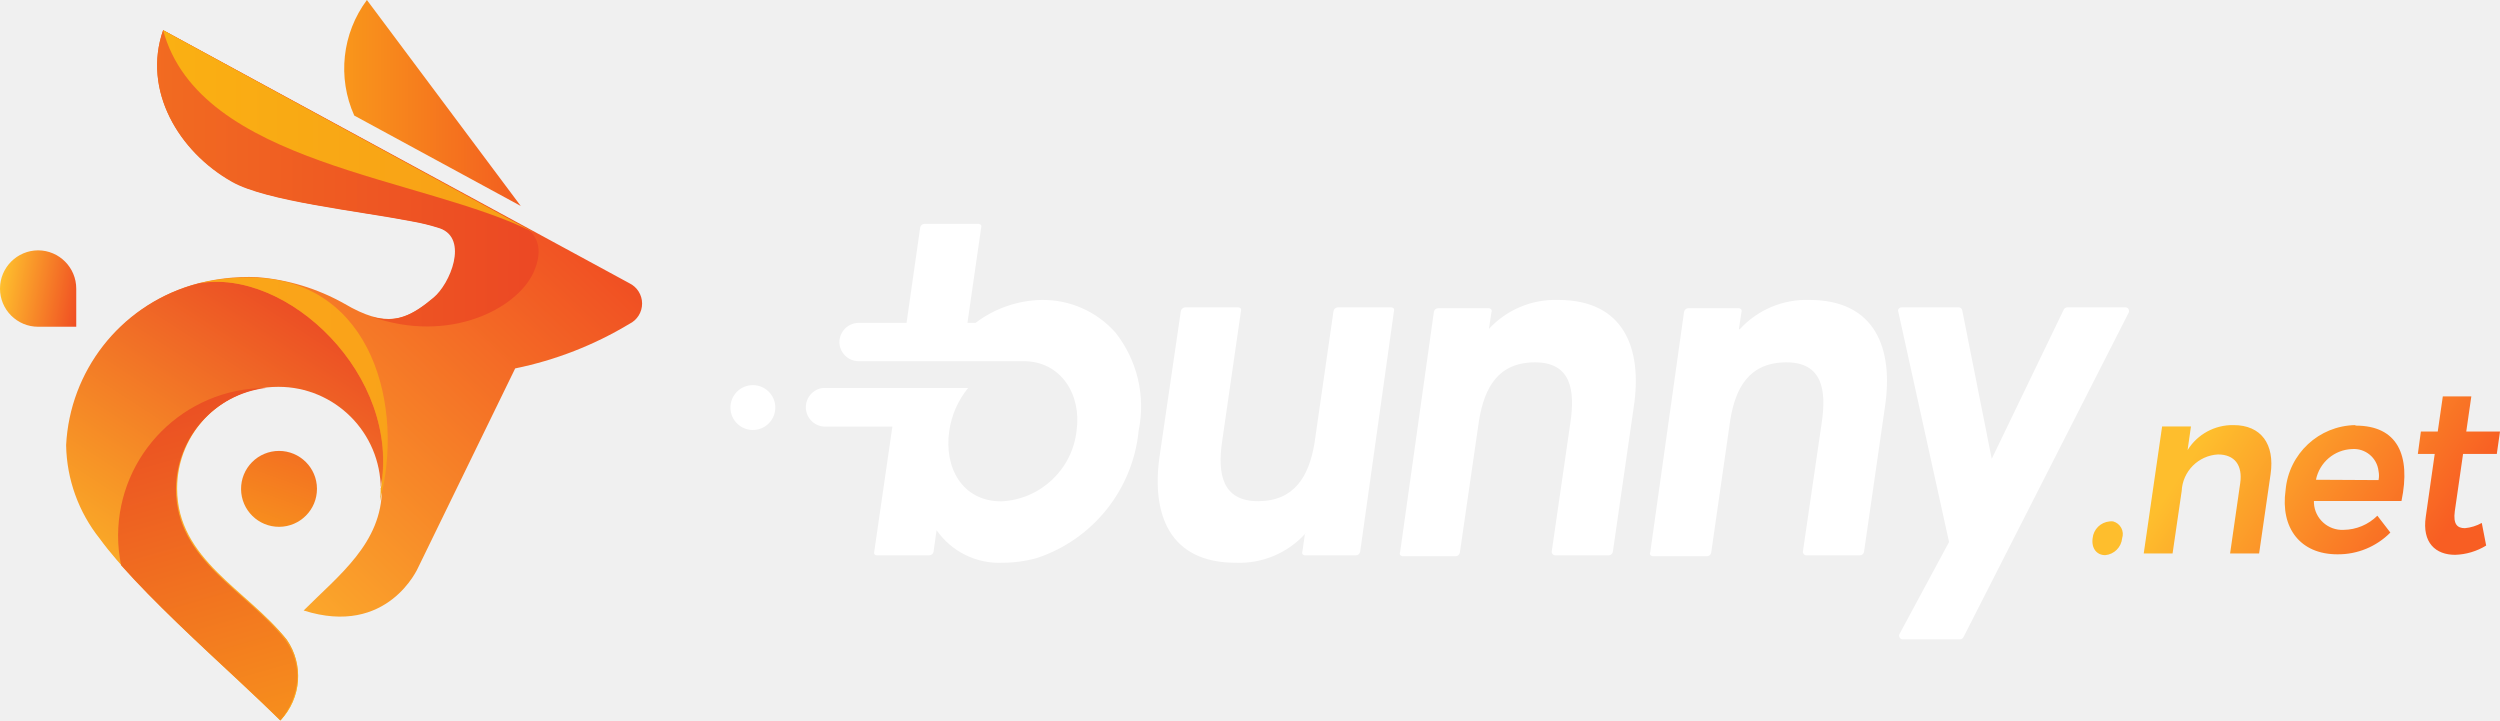
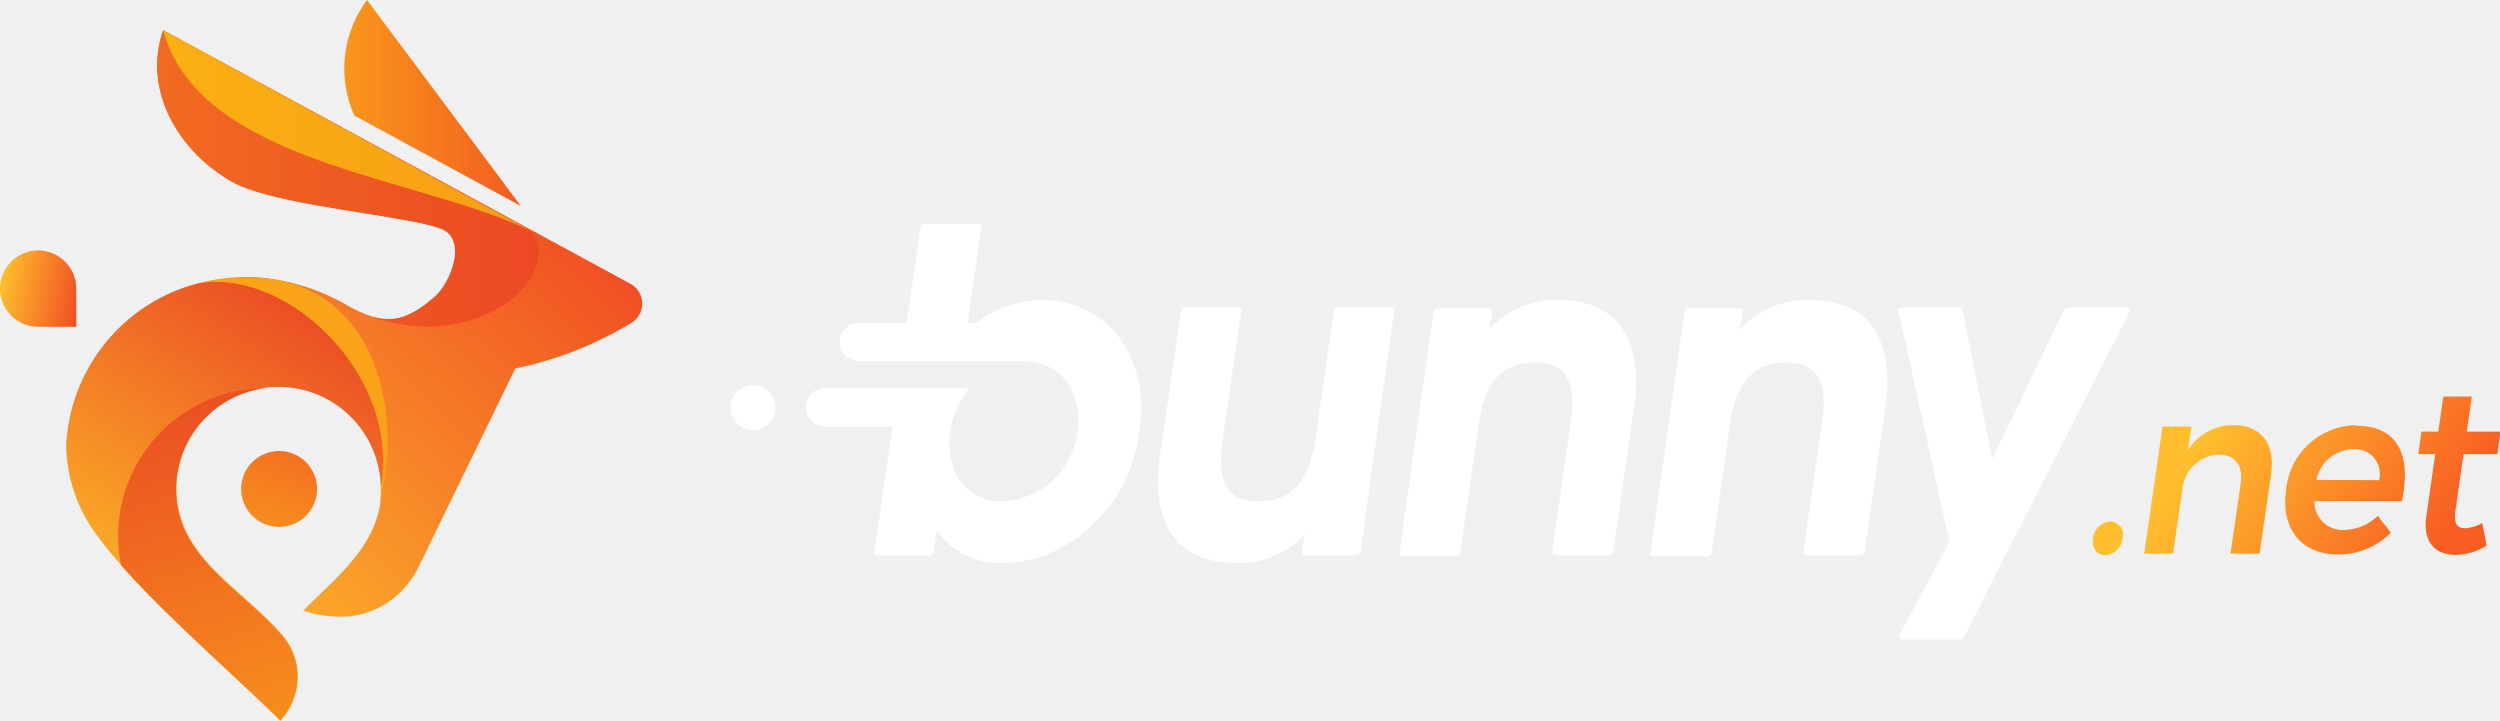
- <svg xmlns="http://www.w3.org/2000/svg" xmlns:xlink="http://www.w3.org/1999/xlink" viewBox="0 0 148.2 42.71">
+ <svg xmlns="http://www.w3.org/2000/svg" xmlns:xlink="http://www.w3.org/1999/xlink" viewBox="0 0 148.17 42.71">
  <defs>
-     <style>.a,.b,.c,.d,.e,.f,.g,.h,.i,.j,.k{fill-rule:evenodd;}.a{fill:url(#a);}.b{fill:#fff;}.c{fill:url(#b);}.d{fill:url(#c);}.e{fill:url(#d);}.f{fill:url(#e);}.g{fill:url(#f);}.h{fill:url(#g);}.i{fill:url(#h);}.j{fill:url(#i);}.k{fill:url(#j);}</style>
-     <linearGradient id="a" x1="131.17" y1="18.73" x2="143.54" y2="10.39" gradientTransform="matrix(1, 0, 0, -1, 0, 44)" gradientUnits="userSpaceOnUse">
+     <style>
+             .cls-1,.cls-10,.cls-11,.cls-2,.cls-3,.cls-4,.cls-5,.cls-6,.cls-7,.cls-8,.cls-9{fill-rule:evenodd;}.cls-1{fill:url(#linear-gradient);}.cls-2{fill:#fff;}.cls-3{fill:url(#GradientFill_3);}.cls-4{fill:url(#GradientFill_4);}.cls-5{fill:url(#GradientFill_2);}.cls-6{fill:url(#GradientFill_5);}.cls-7{fill:url(#GradientFill_6);}.cls-8{fill:url(#GradientFill_7);}.cls-9{fill:url(#GradientFill_8);}.cls-10{fill:url(#GradientFill_9);}.cls-11{fill:url(#GradientFill_2-2);}
+         </style>
+     <linearGradient id="linear-gradient" x1="131.15" y1="25.3" x2="143.52" y2="33.64" gradientUnits="userSpaceOnUse">
      <stop offset="0" stop-color="#febe2d" />
      <stop offset="1" stop-color="#f85e23" />
    </linearGradient>
-     <linearGradient id="b" x1="16.85" y1="37.89" x2="36.49" y2="37.89" gradientTransform="matrix(1, 0, 0, -1, 0, 44)" gradientUnits="userSpaceOnUse">
+     <linearGradient id="GradientFill_3" x1="16.85" y1="6.11" x2="36.49" y2="6.11" gradientUnits="userSpaceOnUse">
      <stop offset="0" stop-color="#fbaa19" />
      <stop offset="1" stop-color="#ef3e23" />
    </linearGradient>
-     <linearGradient id="c" x1="15.77" y1="12.92" x2="17.31" y2="17.13" gradientTransform="matrix(1, 0, 0, -1, 0, 44)" gradientUnits="userSpaceOnUse">
+     <linearGradient id="GradientFill_4" x1="15.77" y1="31.08" x2="17.31" y2="26.87" gradientUnits="userSpaceOnUse">
      <stop offset="0" stop-color="#f78d1e" />
      <stop offset="1" stop-color="#f37121" />
    </linearGradient>
-     <linearGradient id="d" x1="3.56" y1="11.47" x2="27.49" y2="37.12" gradientTransform="matrix(1, 0, 0, -1, 0, 44)" gradientUnits="userSpaceOnUse">
+     <linearGradient id="GradientFill_2" x1="3.56" y1="32.53" x2="27.49" y2="6.88" gradientUnits="userSpaceOnUse">
      <stop offset="0" stop-color="#febe2d" />
      <stop offset="1" stop-color="#f04e23" />
    </linearGradient>
-     <linearGradient id="e" x1="20.5" y1="26.44" x2="7.26" y2="6.06" gradientTransform="matrix(1, 0, 0, -1, 0, 44)" gradientUnits="userSpaceOnUse">
+     <linearGradient id="GradientFill_5" x1="20.47" y1="17.54" x2="7.23" y2="37.92" gradientUnits="userSpaceOnUse">
      <stop offset="0" stop-color="#ea4425" />
      <stop offset="1" stop-color="#fdbb27" />
    </linearGradient>
-     <linearGradient id="f" x1="0.24" y1="33.43" x2="42.04" y2="33.43" gradientTransform="matrix(1, 0, 0, -1, 0, 44)" gradientUnits="userSpaceOnUse">
+     <linearGradient id="GradientFill_6" x1="0.24" y1="10.57" x2="42.04" y2="10.57" gradientUnits="userSpaceOnUse">
      <stop offset="0" stop-color="#f47920" />
      <stop offset="1" stop-color="#e93825" />
    </linearGradient>
-     <linearGradient id="g" x1="-21.84" y1="36.21" x2="63.21" y2="36.21" gradientTransform="matrix(1, 0, 0, -1, 0, 44)" gradientUnits="userSpaceOnUse">
+     <linearGradient id="GradientFill_7" x1="-21.84" y1="7.78" x2="63.21" y2="7.78" gradientUnits="userSpaceOnUse">
      <stop offset="0" stop-color="#fdca0b" />
      <stop offset="1" stop-color="#f5841f" />
    </linearGradient>
-     <linearGradient id="h" x1="8.54" y1="25.93" x2="17.39" y2="-4.94" gradientTransform="matrix(1, 0, 0, -1, 0, 44)" gradientUnits="userSpaceOnUse">
+     <linearGradient id="GradientFill_8" x1="8.54" y1="18.07" x2="17.39" y2="48.94" gradientUnits="userSpaceOnUse">
      <stop offset="0" stop-color="#e73c25" />
      <stop offset="1" stop-color="#faa21b" />
    </linearGradient>
-     <linearGradient id="i" x1="-51.37" y1="20.92" x2="74.88" y2="20.92" gradientTransform="matrix(1, 0, 0, -1, 0, 44)" gradientUnits="userSpaceOnUse">
+     <linearGradient id="GradientFill_9" x1="-51.37" y1="23.08" x2="74.88" y2="23.08" gradientUnits="userSpaceOnUse">
      <stop offset="0" stop-color="#fdba12" />
      <stop offset="1" stop-color="#f7921e" />
    </linearGradient>
-     <linearGradient id="j" x1="0.08" y1="27.28" x2="4.81" y2="26.44" xlink:href="#d" />
+     <linearGradient id="GradientFill_2-2" x1="0.08" y1="16.72" x2="4.81" y2="17.56" xlink:href="#GradientFill_2" />
  </defs>
-   <path class="a" d="M125.05,30.91a1.11,1.11,0,0,0-1,1c-.08.59.24,1,.75,1a1.11,1.11,0,0,0,1-1,.78.78,0,0,0-.53-1,.85.85,0,0,0-.23,0Zm7.36-5.71a3.14,3.14,0,0,0-2.73,1.48l.2-1.4h-1.71l-1.09,7.53h1.71l.54-3.7a2.28,2.28,0,0,1,2.15-2.17c1,0,1.47.65,1.32,1.7l-.6,4.17h1.72l.68-4.7c.26-1.79-.57-2.91-2.19-2.91Zm7.21,0a4.22,4.22,0,0,0-4.13,3.85c-.32,2.26.88,3.81,3.07,3.81a4.35,4.35,0,0,0,3.14-1.29l-.77-1a2.88,2.88,0,0,1-2,.84,1.68,1.68,0,0,1-1.76-1.58V29.7h5.19c.57-2.74-.25-4.47-2.72-4.47Zm-2.33,3.24a2.27,2.27,0,0,1,2.14-1.82A1.47,1.47,0,0,1,141,27.93a1.35,1.35,0,0,1,0,.53ZM147.12,31a2.54,2.54,0,0,1-1,.31c-.46,0-.7-.24-.6-1l.49-3.4h2l.19-1.33h-2l.3-2.08h-1.69l-.3,2.08h-1l-.18,1.33h1l-.53,3.72c-.23,1.55.59,2.26,1.74,2.26a3.73,3.73,0,0,0,1.84-.55Z" />
-   <path class="b" id="bunny-text" d="M44.62,22.83a1.33,1.33,0,1,1-1.32,1.34h0A1.33,1.33,0,0,1,44.62,22.83Zm13.21-3.69a6.69,6.69,0,0,1,3.91-1.36,5.74,5.74,0,0,1,4.39,1.94,7.07,7.07,0,0,1,1.37,5.8,8.87,8.87,0,0,1-6,7.55,7.61,7.61,0,0,1-2.07.29,4.52,4.52,0,0,1-3.91-1.93l-.18,1.28a.26.26,0,0,1-.25.21H52a.22.22,0,0,1-.17-.07.28.28,0,0,1,0-.18l1.07-7.38h-4a1.15,1.15,0,0,1-1.13-1.13h0a1.15,1.15,0,0,1,1-1.16h8.62a5.19,5.19,0,0,0-1.12,2.56c-.31,2.15.76,4.16,3.09,4.16a4.71,4.71,0,0,0,4.46-4.2h0c.3-2.11-.91-4.11-3.15-4.11H50.89a1.14,1.14,0,0,1-1.13-1.14h0a1.15,1.15,0,0,1,1.13-1.13h2.85l.81-5.66a.26.26,0,0,1,.25-.21H58a.24.24,0,0,1,.16.07.28.28,0,0,1,0,.18l-.81,5.62ZM77.39,31.62a5.28,5.28,0,0,1-4.14,1.74c-3.94,0-5-2.89-4.51-6.31L70,18.44a.28.28,0,0,1,.25-.22H73.4a.21.21,0,0,1,.16.08.25.25,0,0,1,0,.17l-1.12,7.75c-.26,1.84,0,3.5,2.15,3.49s3-1.48,3.33-3.42l1.13-7.85a.28.28,0,0,1,.25-.22h3.17a.21.21,0,0,1,.16.08.25.25,0,0,1,0,.17l-2,14.24a.26.26,0,0,1-.25.21h-3a.22.22,0,0,1-.17-.07.24.24,0,0,1,0-.18l.15-1.05ZM88.25,19.51a5.36,5.36,0,0,1,4.12-1.73c3.91,0,5,2.88,4.48,6.34l-1.24,8.59a.25.25,0,0,1-.24.21H92.2a.2.2,0,0,1-.16-.07.2.2,0,0,1-.05-.18L93.1,25c.26-1.81.07-3.53-2.12-3.52S88,23,87.68,24.9l-1.14,7.86a.25.25,0,0,1-.24.21H83.13A.22.22,0,0,1,83,32.9a.19.19,0,0,1,0-.18l2-14.23a.26.26,0,0,1,.25-.22h3a.21.21,0,0,1,.16.08.18.18,0,0,1,0,.17l-.15,1Zm14.89,0a5.36,5.36,0,0,1,4.12-1.73c3.91,0,5,2.88,4.48,6.34l-1.24,8.59a.25.25,0,0,1-.24.21h-3.17a.2.2,0,0,1-.16-.07.2.2,0,0,1-.05-.18L108,25c.26-1.81.07-3.53-2.12-3.52s-3,1.51-3.31,3.42l-1.13,7.86a.25.25,0,0,1-.24.21H98a.22.22,0,0,1-.17-.07.19.19,0,0,1,0-.18l2-14.23a.27.27,0,0,1,.24-.22h3a.21.21,0,0,1,.16.08.22.22,0,0,1,0,.17l-.15,1Zm12.4,12.62-3-13.61a.23.23,0,0,1,0-.2.23.23,0,0,1,.19-.1h3.38a.21.21,0,0,1,.21.17l1.75,8.81,4.26-8.83a.24.24,0,0,1,.22-.15H126a.19.19,0,0,1,.18.11.22.22,0,0,1,0,.22L116.4,37.76a.24.24,0,0,1-.22.14h-3.39a.19.19,0,0,1-.18-.11.22.22,0,0,1,0-.22Z" />
-   <path class="c" d="M21,6.85l9.87,5.36L21.75,0A6.81,6.81,0,0,0,21,6.85Z" />
-   <path class="d" d="M16.54,26.73A2.25,2.25,0,1,1,14.29,29a2.25,2.25,0,0,1,2.25-2.27Z" />
-   <path class="e" d="M9.67,1.79l27.64,15a1.34,1.34,0,0,1,0,2.41,21.45,21.45,0,0,1-6.77,2.64l-5.75,11.8S23,37.78,18,36.19c2.1-2.1,4.64-4,4.64-7.23a6.07,6.07,0,0,0-12.14,0h0c0,4.22,4.16,6,6.47,8.93a3.8,3.8,0,0,1-.33,4.79c-2.87-2.84-8.42-7.63-10.7-10.77A9.1,9.1,0,0,1,4,26.36a10.44,10.44,0,0,1,7.38-9.46,11.84,11.84,0,0,1,3.88-.47A12.53,12.53,0,0,1,20.41,18c2.45,1.44,3.64,1.06,5.33-.36,1-.82,2.09-3.49.4-4.11a12.27,12.27,0,0,0-1.69-.42c-3.14-.61-8.63-1.19-10.65-2.34C10.59,9,8.43,5.35,9.67,1.79Z" />
-   <path class="f" d="M22.55,29C23.83,22.26,17,15.84,11.76,16.8l.35-.08q-.42.09-.81.21a10.44,10.44,0,0,0-7.38,9.46,9.13,9.13,0,0,0,2,5.55c2.28,3.14,7.83,7.93,10.7,10.77A3.8,3.8,0,0,0,17,37.92C14.59,35,10.43,33.21,10.43,29a6.07,6.07,0,0,1,12.14,0Z" />
-   <path class="g" d="M9.67,1.79l21,11.44h0l.6.33c.5.39,1,1.17.35,2.61-1,2.15-5,4.23-9.61,2.6,1.44.42,2.42-.06,3.68-1.12,1-.82,2.09-3.49.4-4.11a12.27,12.27,0,0,0-1.69-.42c-3.14-.61-8.63-1.19-10.65-2.34C10.59,9,8.43,5.35,9.67,1.79Z" />
-   <path class="h" d="M9.67,1.79c2.17,8,15.38,8.66,22,12Z" />
-   <path class="i" d="M16.9,37.92C14.59,35,10.43,33.21,10.43,29a6.07,6.07,0,0,1,5.32-6A8.78,8.78,0,0,0,7,31.75a8.69,8.69,0,0,0,.18,1.76c1.91,2.16,4.67,4.71,7,6.87.91.85,1.75,1.65,2.44,2.33a4.24,4.24,0,0,0,1-2.37h0A3.68,3.68,0,0,0,16.9,37.92Z" />
-   <path class="j" d="M22.52,29.71a5.81,5.81,0,0,0,.05-.72C23.83,22.26,17,15.84,11.76,16.8a12.7,12.7,0,0,1,3.42-.34C22.05,16.74,24,24.08,22.52,29.71Z" />
-   <path class="k" d="M2.26,14.84h0a2.27,2.27,0,0,1,2.26,2.27v2.26H2.26A2.26,2.26,0,0,1,0,17.11H0A2.27,2.27,0,0,1,2.26,14.84Z" />
+   <g id="Layer_2" data-name="Layer 2">
+     <g id="Layer_1-2" data-name="Layer 1">
+       <path class="cls-1" d="M125.05,30.91a1.1,1.1,0,0,0-1,1c-.08.59.24,1,.75,1a1.12,1.12,0,0,0,1-1,.78.78,0,0,0-.76-1Zm7.36-5.71a3.13,3.13,0,0,0-2.73,1.48l.2-1.4h-1.71l-1.09,7.53h1.71l.54-3.7a2.28,2.28,0,0,1,2.15-2.17c1,0,1.47.65,1.32,1.7l-.6,4.17h1.72l.68-4.7c.26-1.79-.57-2.91-2.19-2.91Zm7.21,0a4.22,4.22,0,0,0-4.13,3.85c-.32,2.26.88,3.81,3.07,3.81a4.35,4.35,0,0,0,3.14-1.29l-.77-1a2.93,2.93,0,0,1-2,.84,1.67,1.67,0,0,1-1.76-1.71h5.19c.57-2.74-.25-4.47-2.72-4.47Zm-2.33,3.24a2.27,2.27,0,0,1,2.14-1.82A1.47,1.47,0,0,1,141,28.46ZM147.12,31a2.49,2.49,0,0,1-1,.31c-.46,0-.7-.24-.6-1l.49-3.4h2l.19-1.33h-2l.3-2.08h-1.69l-.3,2.08h-1l-.18,1.33h1l-.53,3.72c-.23,1.55.59,2.26,1.74,2.26a3.66,3.66,0,0,0,1.84-.55Z" />
+       <path class="cls-2" d="M44.62,22.83a1.33,1.33,0,1,1-1.32,1.33,1.33,1.33,0,0,1,1.32-1.33Zm13.21-3.69a6.64,6.64,0,0,1,3.91-1.36,5.75,5.75,0,0,1,4.39,1.94,7.1,7.1,0,0,1,1.37,5.8,8.87,8.87,0,0,1-6,7.55,7.72,7.72,0,0,1-2.07.29,4.51,4.51,0,0,1-3.91-1.93l-.18,1.28a.26.26,0,0,1-.25.21H52a.21.21,0,0,1-.17-.07.23.23,0,0,1,0-.18l1.07-7.38h-4a1.14,1.14,0,0,1-1.13-1.13h0A1.14,1.14,0,0,1,48.82,23h8.62a5.2,5.2,0,0,0-1.12,2.56c-.31,2.15.76,4.16,3.09,4.16a4.71,4.71,0,0,0,4.46-4.2v0c.3-2.11-.91-4.11-3.15-4.11H50.89a1.14,1.14,0,0,1-1.13-1.14h0a1.14,1.14,0,0,1,1.13-1.13h2.85l.81-5.66a.26.26,0,0,1,.25-.21H58a.24.24,0,0,1,.16.07.23.23,0,0,1,0,.18l-.81,5.62ZM77.39,31.62a5.29,5.29,0,0,1-4.14,1.74c-3.94,0-5-2.89-4.51-6.31L70,18.44a.27.27,0,0,1,.25-.22H73.4a.21.21,0,0,1,.16.08.21.21,0,0,1,0,.17l-1.12,7.75c-.26,1.84,0,3.5,2.15,3.49s3-1.48,3.33-3.42l1.13-7.85a.27.27,0,0,1,.25-.22h3.17a.21.21,0,0,1,.16.08.21.21,0,0,1,0,.17l-2,14.24a.26.26,0,0,1-.25.21h-3a.21.21,0,0,1-.17-.07.23.23,0,0,1-.05-.18l.15-1.05ZM88.25,19.51a5.36,5.36,0,0,1,4.12-1.73c3.91,0,5,2.88,4.48,6.34l-1.24,8.59a.24.24,0,0,1-.24.21H92.2a.19.19,0,0,1-.16-.07.2.2,0,0,1-.05-.18L93.1,25c.26-1.81.07-3.53-2.12-3.52s-3,1.51-3.3,3.42l-1.14,7.86a.25.25,0,0,1-.24.21H83.13a.22.22,0,0,1-.17-.07.22.22,0,0,1,0-.18l2-14.23a.26.26,0,0,1,.25-.22h3a.19.19,0,0,1,.16.08.18.18,0,0,1,.05.17l-.15,1Zm14.89,0a5.36,5.36,0,0,1,4.12-1.73c3.91,0,5,2.88,4.48,6.34l-1.24,8.59a.25.25,0,0,1-.24.21h-3.17a.19.19,0,0,1-.16-.07.2.2,0,0,1-.05-.18L108,25c.26-1.81.07-3.53-2.12-3.52s-3,1.51-3.31,3.42l-1.13,7.86a.25.25,0,0,1-.24.21H98a.22.22,0,0,1-.17-.07.22.22,0,0,1,0-.18l2-14.23a.26.26,0,0,1,.24-.22h3a.19.19,0,0,1,.16.08.21.21,0,0,1,.05.17l-.15,1Zm12.4,12.62-3-13.61a.21.21,0,0,1,0-.2.24.24,0,0,1,.19-.1h3.38a.21.21,0,0,1,.21.17l1.75,8.81,4.26-8.83a.24.24,0,0,1,.22-.15H126a.2.2,0,0,1,.18.11.22.22,0,0,1,0,.22L116.4,37.76a.24.24,0,0,1-.22.14h-3.39a.19.19,0,0,1-.18-.11.22.22,0,0,1,0-.22Z" />
+       <path class="cls-3" d="M21,6.85l9.87,5.36L21.75,0A6.8,6.8,0,0,0,21,6.85Z" />
+       <path class="cls-4" d="M16.54,26.73A2.25,2.25,0,1,1,14.29,29,2.25,2.25,0,0,1,16.54,26.73Z" />
+       <path class="cls-5" d="M9.67,1.79l27.64,15a1.34,1.34,0,0,1,0,2.41,21.49,21.49,0,0,1-6.77,2.64l-5.75,11.8s-1.82,4.14-6.83,2.55c2.1-2.1,4.64-4,4.64-7.23a6.07,6.07,0,0,0-12.14,0c0,4.22,4.16,6,6.47,8.93a3.8,3.8,0,0,1-.33,4.79c-2.87-2.84-8.42-7.63-10.7-10.77a9.1,9.1,0,0,1-1.95-5.55,10.45,10.45,0,0,1,7.38-9.46,12.05,12.05,0,0,1,3.88-.47A12.58,12.58,0,0,1,20.41,18c2.45,1.44,3.64,1.06,5.33-.36,1-.82,2.09-3.49.4-4.11a12.14,12.14,0,0,0-1.69-.42c-3.14-.61-8.63-1.19-10.65-2.34C10.59,9,8.43,5.35,9.67,1.79Z" />
+       <path class="cls-6" d="M22.55,29.35h0Zm0-.36C23.83,22.26,17,15.84,11.76,16.8l.35-.08q-.42.09-.81.21a10.45,10.45,0,0,0-7.38,9.46,9.1,9.1,0,0,0,2,5.55c2.28,3.14,7.83,7.93,10.7,10.77a3.8,3.8,0,0,0,.33-4.79C14.59,35,10.43,33.21,10.43,29a6.07,6.07,0,0,1,12.14,0Z" />
+       <path class="cls-7" d="M9.67,1.79l21,11.44h0l.6.33c.5.39,1,1.17.35,2.61-1,2.15-5,4.23-9.61,2.6,1.44.42,2.42-.06,3.68-1.12,1-.82,2.09-3.49.4-4.11a12.14,12.14,0,0,0-1.69-.42c-3.14-.61-8.63-1.19-10.65-2.34C10.59,9,8.43,5.35,9.67,1.79Z" />
+       <path class="cls-8" d="M9.67,1.79c2.17,8,15.38,8.66,22,12Z" />
+       <path class="cls-9" d="M16.9,37.92C14.59,35,10.43,33.21,10.43,29a6.07,6.07,0,0,1,5.32-6A8.78,8.78,0,0,0,7,31.75a8.54,8.54,0,0,0,.18,1.76c1.91,2.16,4.67,4.71,7,6.87.91.85,1.75,1.65,2.44,2.33a4.18,4.18,0,0,0,1-2.37h0A3.66,3.66,0,0,0,16.9,37.92Z" />
+       <path class="cls-10" d="M22.52,29.71a5.81,5.81,0,0,0,.05-.72C23.83,22.26,17,15.84,11.76,16.8a12.49,12.49,0,0,1,3.42-.34c6.87.28,8.79,7.62,7.34,13.25Z" />
+       <path class="cls-11" d="M2.26,14.84h0a2.27,2.27,0,0,1,2.26,2.27v2.26H2.26A2.26,2.26,0,0,1,0,17.11H0A2.27,2.27,0,0,1,2.26,14.84Z" />
+     </g>
+   </g>
</svg>
